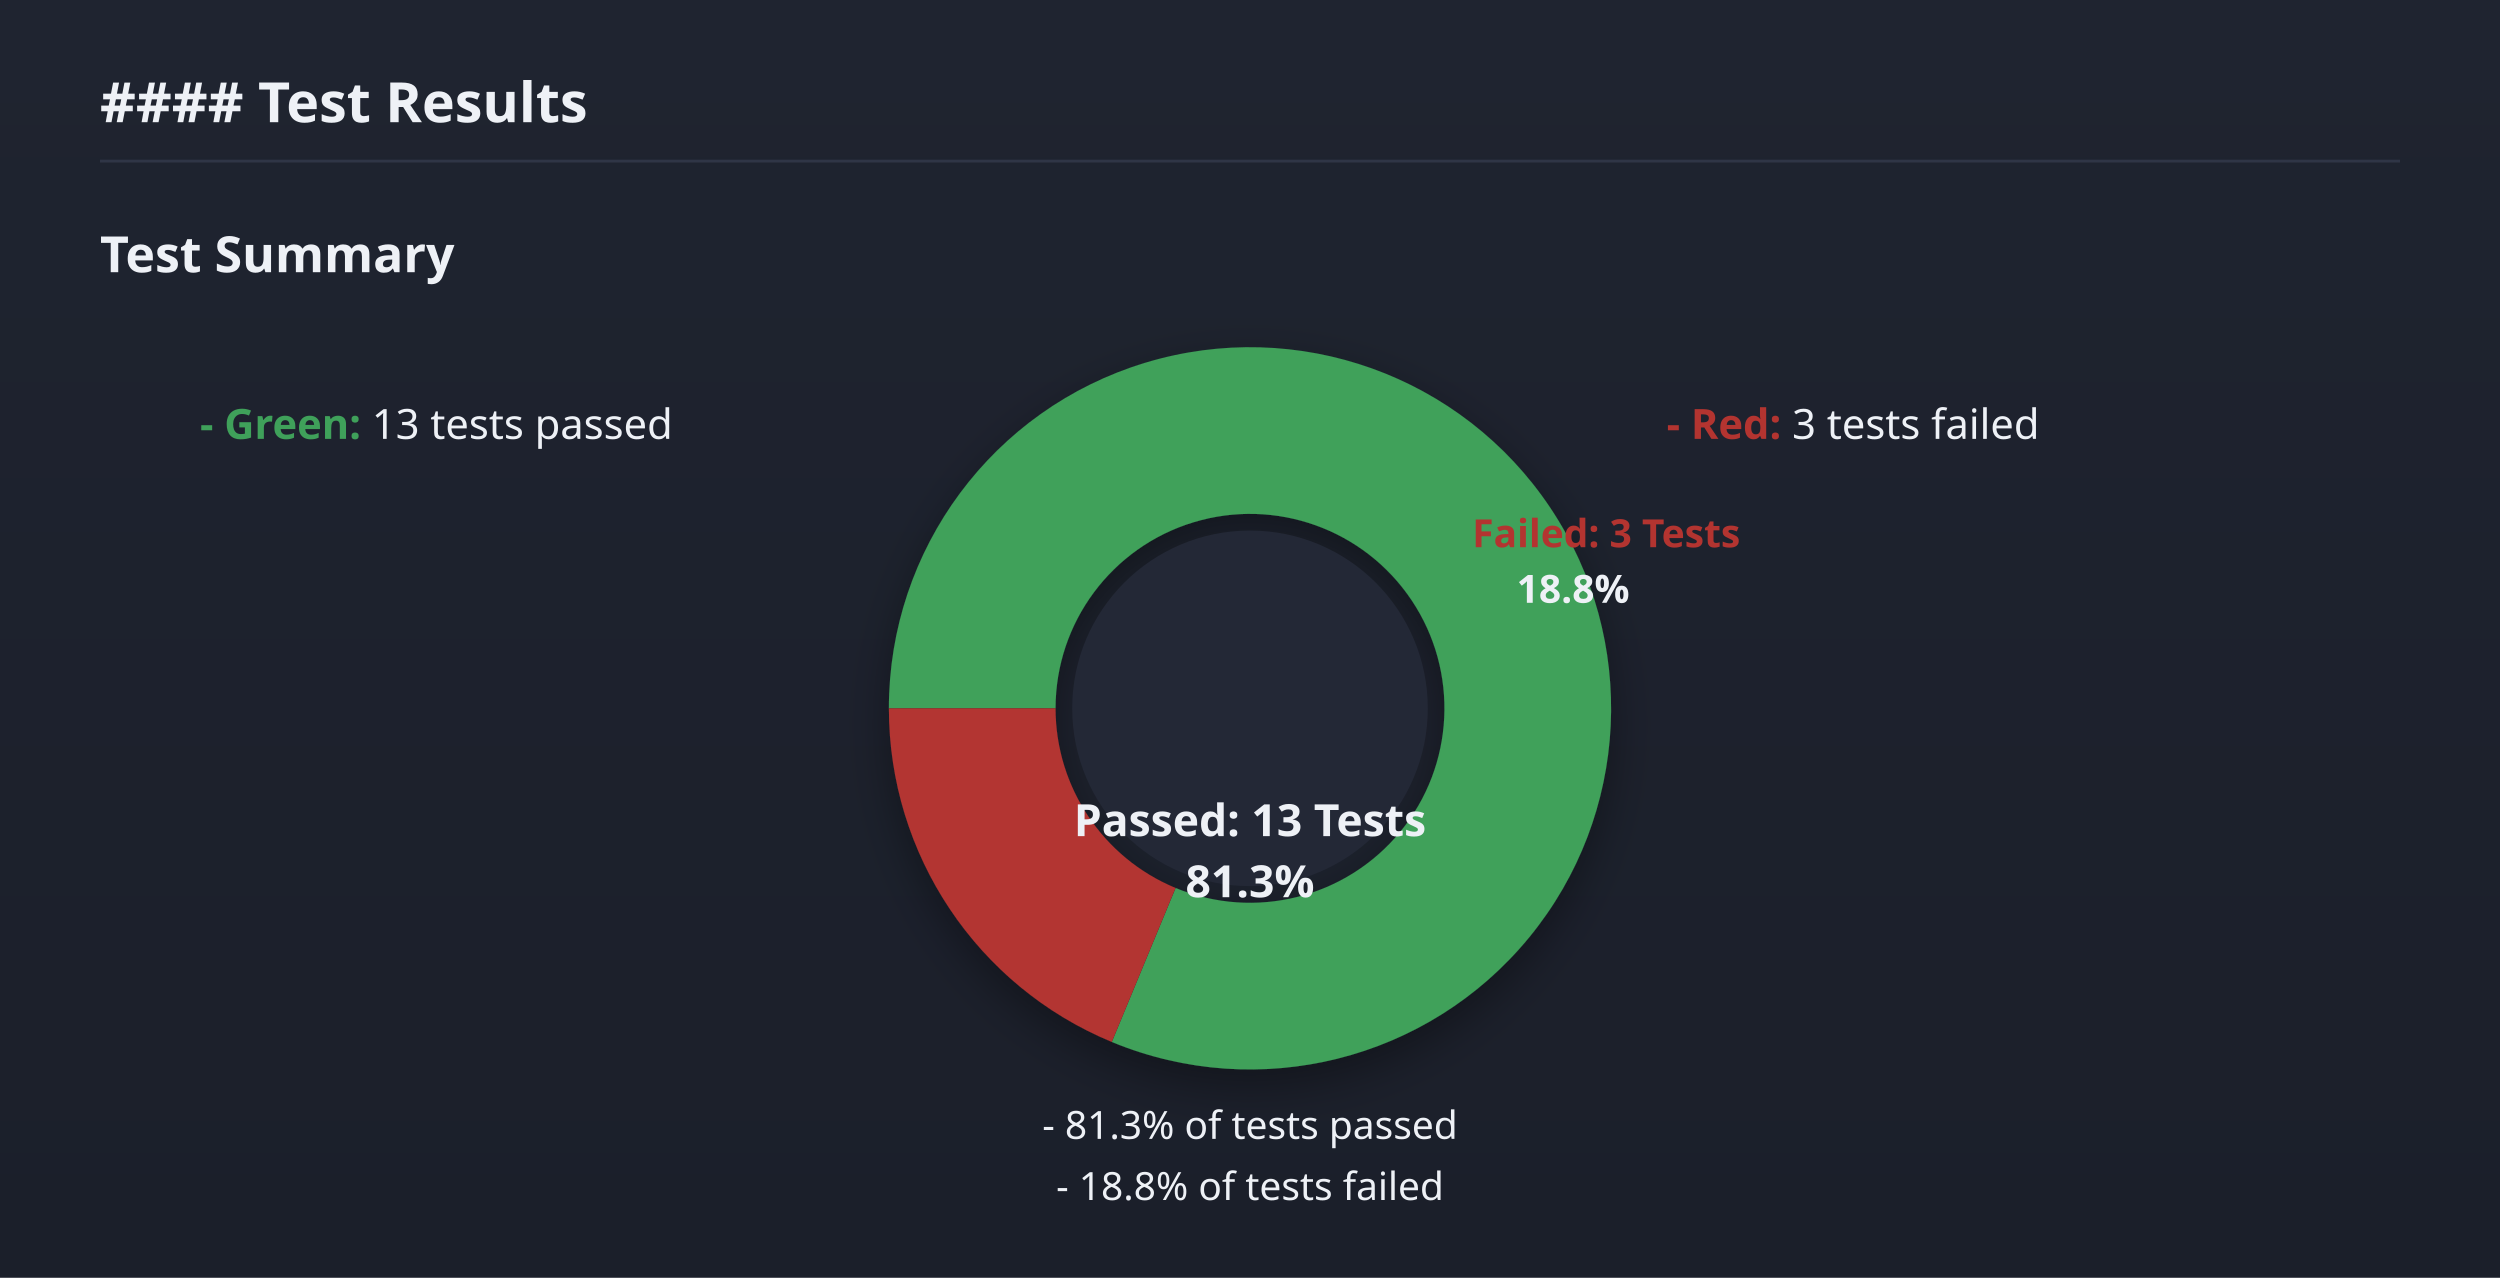
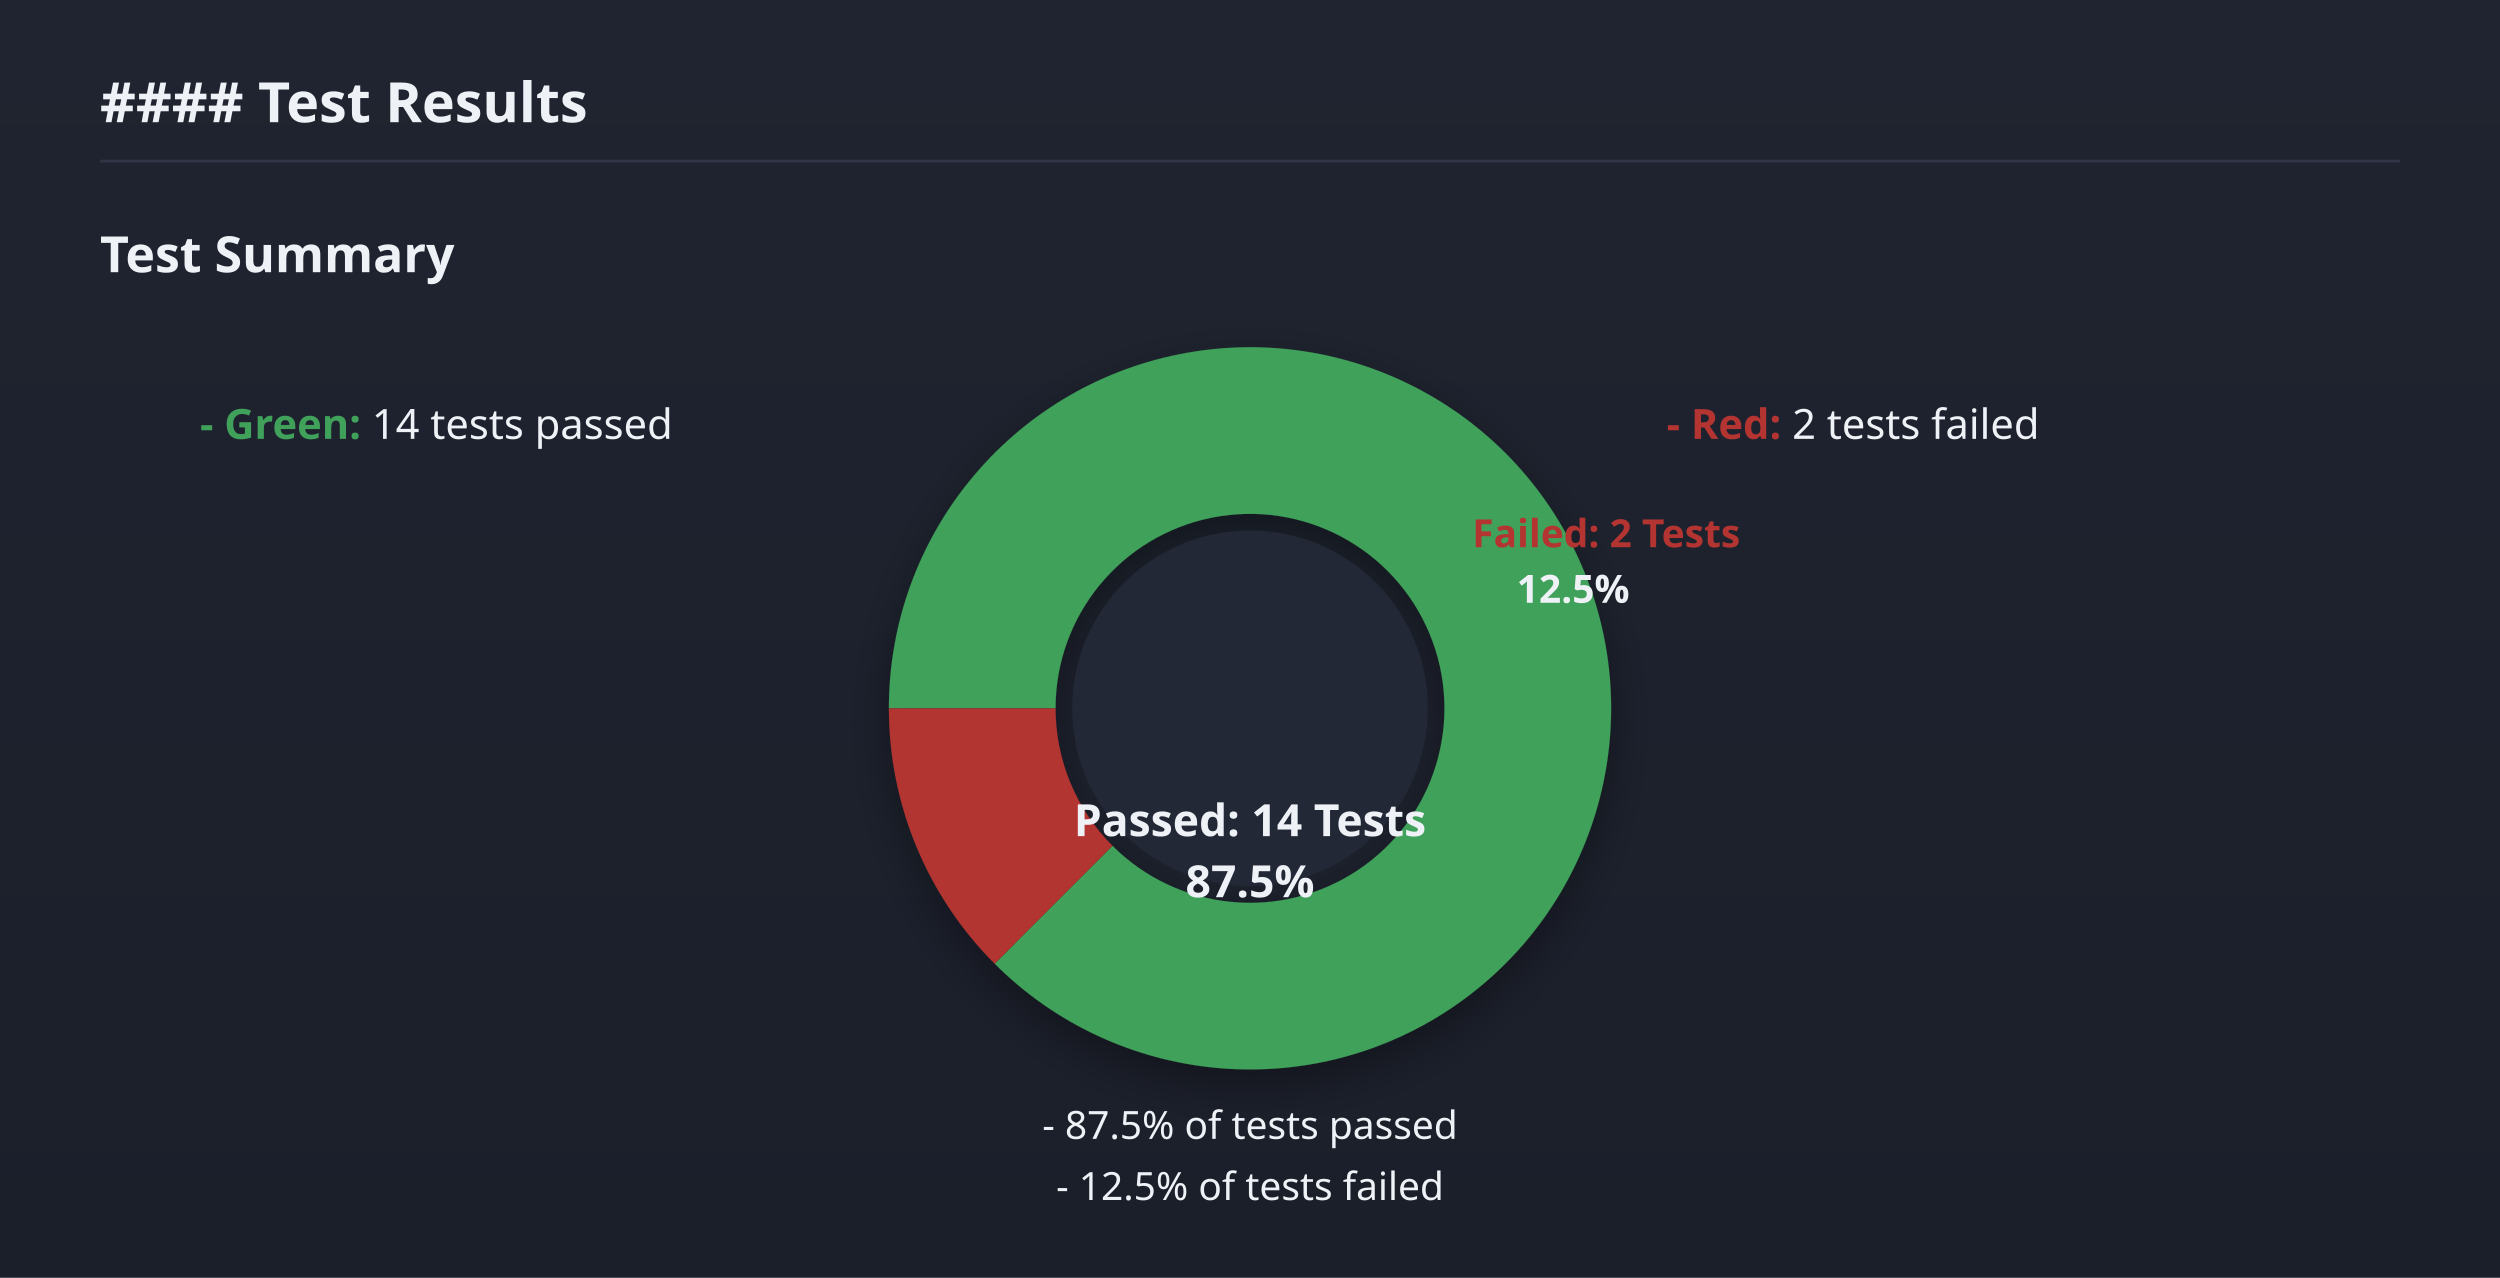
<svg xmlns="http://www.w3.org/2000/svg" width="900" height="460" viewBox="0 0 900 460">
  <defs>
    <linearGradient id="bgFade" x1="0" y1="0" x2="0" y2="1">
      <stop offset="0" stop-color="#1f2430" />
      <stop offset="1" stop-color="#1b1f2a" />
    </linearGradient>
    <filter id="softShadow" x="-30%" y="-30%" width="160%" height="160%">
      <feDropShadow dx="0" dy="6" stdDeviation="8" flood-color="#000" flood-opacity="0.35" />
    </filter>
  </defs>
  <rect x="0" y="0" width="900" height="460" fill="url(#bgFade)" />
  <text x="36" y="44" fill="#eef1f6" font-size="20" font-weight="700" font-family="Trebuchet MS, Lucida Sans Unicode, Lucida Grande, sans-serif">
      #### Test Results
    </text>
  <line x1="36" y1="58" x2="864" y2="58" stroke="#2f3546" stroke-width="1" />
  <text x="36" y="98" fill="#eef1f6" font-size="18" font-weight="600" font-family="Trebuchet MS, Lucida Sans Unicode, Lucida Grande, sans-serif">
      Test Summary
    </text>
  <text x="72" y="158" fill="#eef1f6" font-size="15" font-family="Trebuchet MS, Lucida Sans Unicode, Lucida Grande, sans-serif">
    <tspan fill="#3fa15a" font-weight="700">- Green:</tspan>
-     <tspan> 13 tests passed</tspan>
+     <tspan> 14 tests passed</tspan>
  </text>
  <text x="600" y="158" fill="#eef1f6" font-size="15" font-family="Trebuchet MS, Lucida Sans Unicode, Lucida Grande, sans-serif">
    <tspan fill="#b33430" font-weight="700">- Red:</tspan>
-     <tspan> 3 tests failed</tspan>
+     <tspan> 2 tests failed</tspan>
  </text>
  <g filter="url(#softShadow)">
-     <path d="M 320 255 A 130 130 0 1 1 400.251 375.104 L 423.212 319.672 A 70 70 0 1 0 380 255 Z" fill="#3fa15a" />
-     <path d="M 400.251 375.104 A 130 130 0 0 1 320 255 L 380 255 A 70 70 0 0 0 423.212 319.672 Z" fill="#b33430" />
+     <path d="M 320 255 A 130 130 0 1 1 358.076 346.924 L 400.503 304.497 A 70 70 0 1 0 380 255 Z" fill="#3fa15a" />
+     <path d="M 358.076 346.924 A 130 130 0 0 1 320 255 L 380 255 A 70 70 0 0 0 400.503 304.497 Z" fill="#b33430" />
  </g>
  <circle cx="450" cy="255" r="64" fill="#232836" />
  <text x="530" y="197" fill="#b33430" font-size="14" font-weight="700" font-family="Trebuchet MS, Lucida Sans Unicode, Lucida Grande, sans-serif">
-       Failed: 3 Tests
+       Failed: 2 Tests
    </text>
  <text x="546" y="217" fill="#eef1f6" font-size="14" font-weight="700" font-family="Trebuchet MS, Lucida Sans Unicode, Lucida Grande, sans-serif">
-       18.8%
+       12.5%
    </text>
  <text x="450" y="301" fill="#eef1f6" text-anchor="middle" font-size="16" font-weight="700" font-family="Trebuchet MS, Lucida Sans Unicode, Lucida Grande, sans-serif">
-       Passed: 13 Tests
+       Passed: 14 Tests
    </text>
  <text x="450" y="323" fill="#eef1f6" text-anchor="middle" font-size="16" font-weight="700" font-family="Trebuchet MS, Lucida Sans Unicode, Lucida Grande, sans-serif">
-       81.3%
+       87.5%
    </text>
  <text x="450" y="410" fill="#eef1f6" text-anchor="middle" font-size="14" font-family="Trebuchet MS, Lucida Sans Unicode, Lucida Grande, sans-serif">
-       - 81.3% of tests passed
+       - 87.5% of tests passed
    </text>
  <text x="450" y="432" fill="#eef1f6" text-anchor="middle" font-size="14" font-family="Trebuchet MS, Lucida Sans Unicode, Lucida Grande, sans-serif">
-       - 18.8% of tests failed
+       - 12.5% of tests failed
    </text>
</svg>
